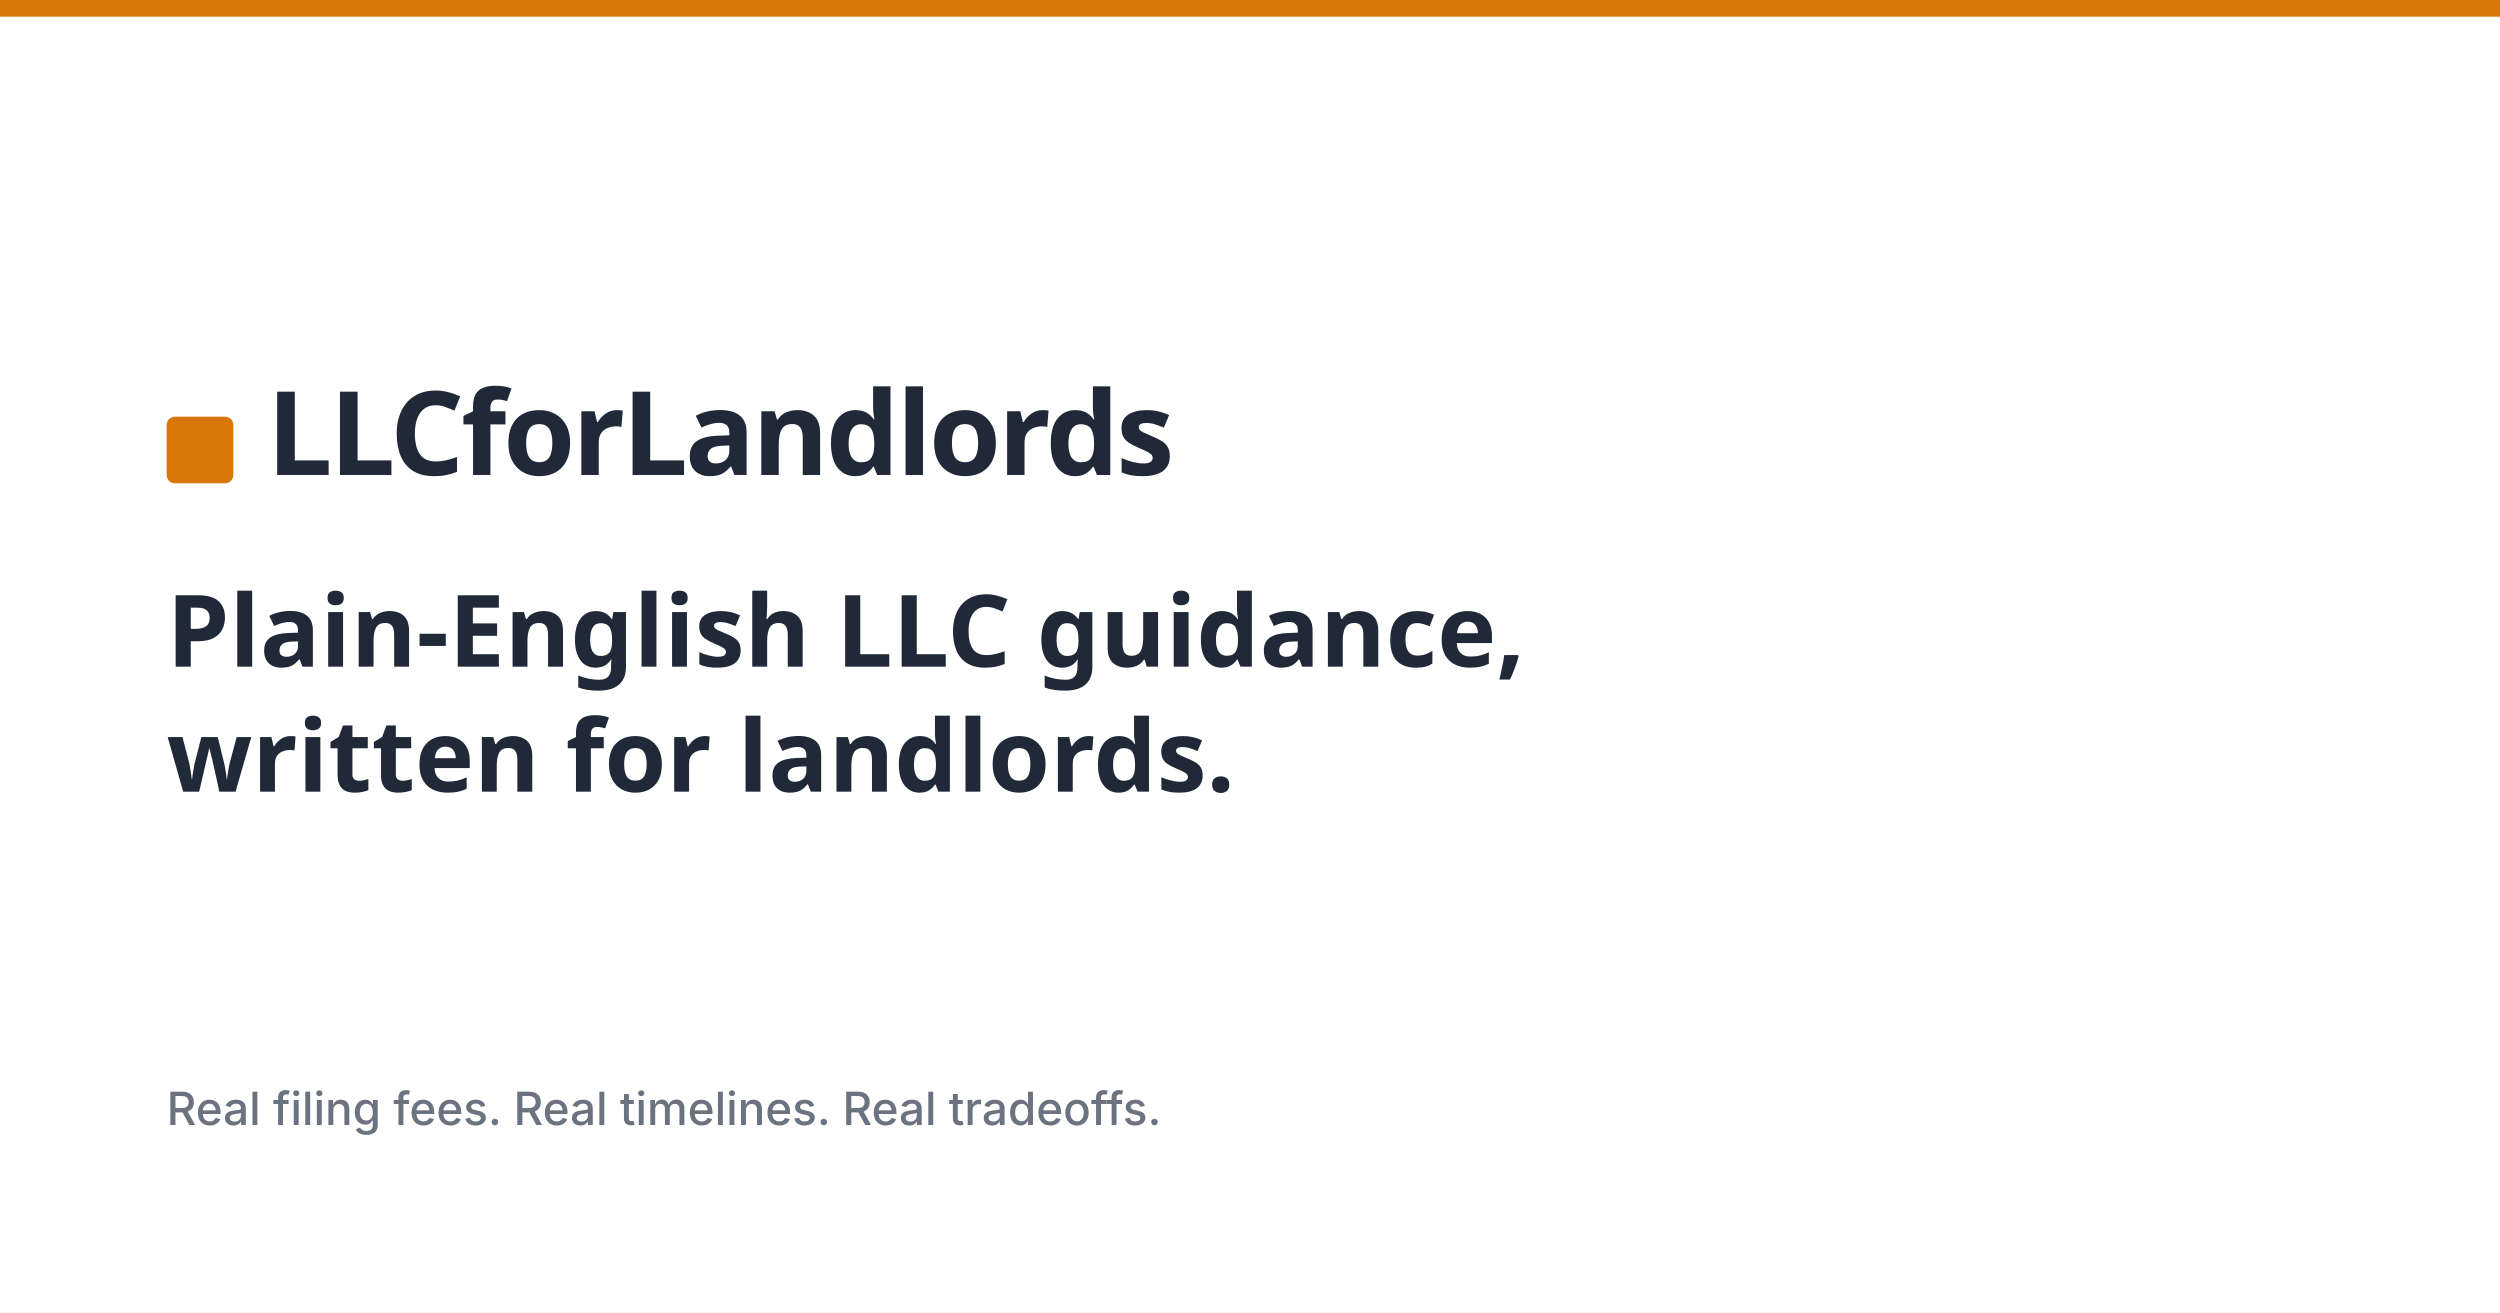
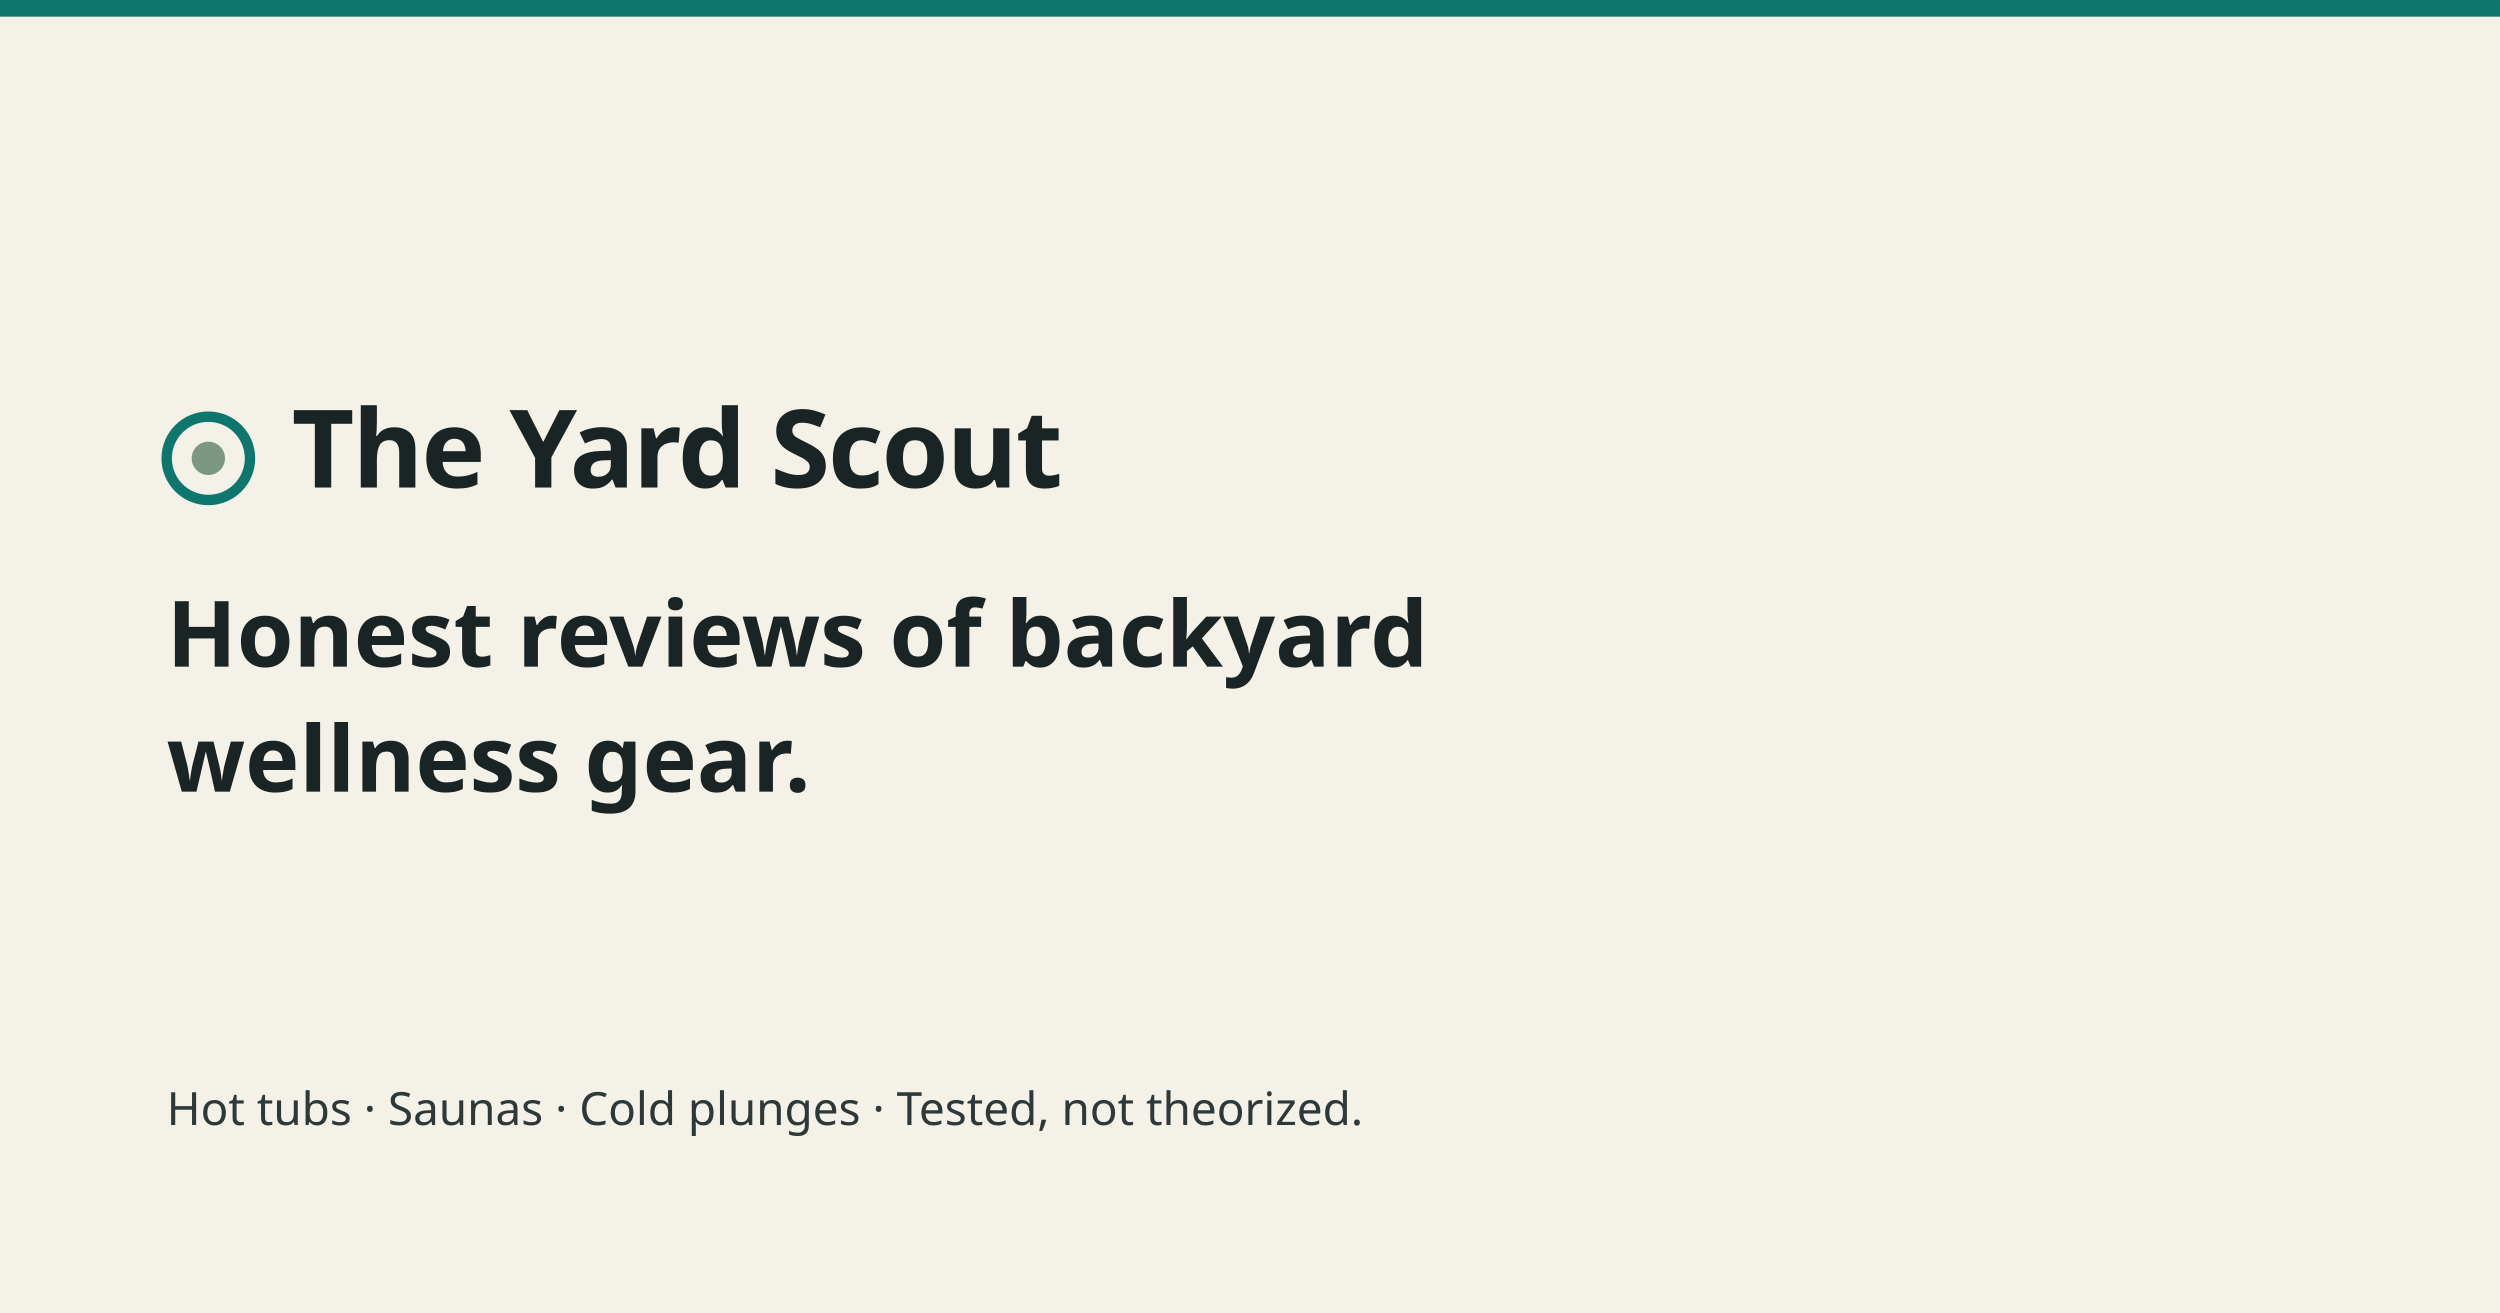
<svg xmlns="http://www.w3.org/2000/svg" viewBox="0 0 1200 630" width="1200" height="630">
-   <rect width="1200" height="630" fill="#FFFFFF" />
-   <rect x="0" y="0" width="1200" height="8" fill="#D97706" />
+   <rect width="1200" height="630" fill="#F4F1E8" />
+   <rect x="0" y="0" width="1200" height="8" fill="#0F766E" />
  <g transform="translate(80, 200)">
-     <rect x="0" y="0" width="32" height="32" rx="4" fill="#D97706" />
-     <text x="48" y="28" font-family="'Manrope', system-ui, sans-serif" font-weight="800" font-size="56" fill="#1F2937" letter-spacing="-1.5">LLCforLandlords</text>
+     <circle cx="20" cy="20" r="20" fill="none" stroke="#0F766E" stroke-width="5" />
+     <circle cx="20" cy="20" r="8" fill="#7C9885" />
+     <text x="60" y="34" font-family="'DM Sans', system-ui, sans-serif" font-weight="700" font-size="52" fill="#1A2424" letter-spacing="-1">The Yard Scout</text>
  </g>
-   <text x="80" y="320" font-family="'Manrope', system-ui, sans-serif" font-weight="700" font-size="48" fill="#1F2937">Plain-English LLC guidance,</text>
-   <text x="80" y="380" font-family="'Manrope', system-ui, sans-serif" font-weight="700" font-size="48" fill="#1F2937">written for landlords.</text>
-   <text x="80" y="540" font-family="'Inter', system-ui, sans-serif" font-weight="500" font-size="22" fill="#6B7280">Real filing fees. Real timelines. Real tradeoffs.</text>
+   <text x="80" y="320" font-family="'DM Sans', system-ui, sans-serif" font-weight="600" font-size="44" fill="#1A2424">Honest reviews of backyard</text>
+   <text x="80" y="380" font-family="'DM Sans', system-ui, sans-serif" font-weight="600" font-size="44" fill="#1A2424">wellness gear.</text>
+   <text x="80" y="540" font-family="'DM Sans', system-ui, sans-serif" font-weight="500" font-size="22" fill="#2D3838">Hot tubs · Saunas · Cold plunges · Tested, not theorized.</text>
</svg>
